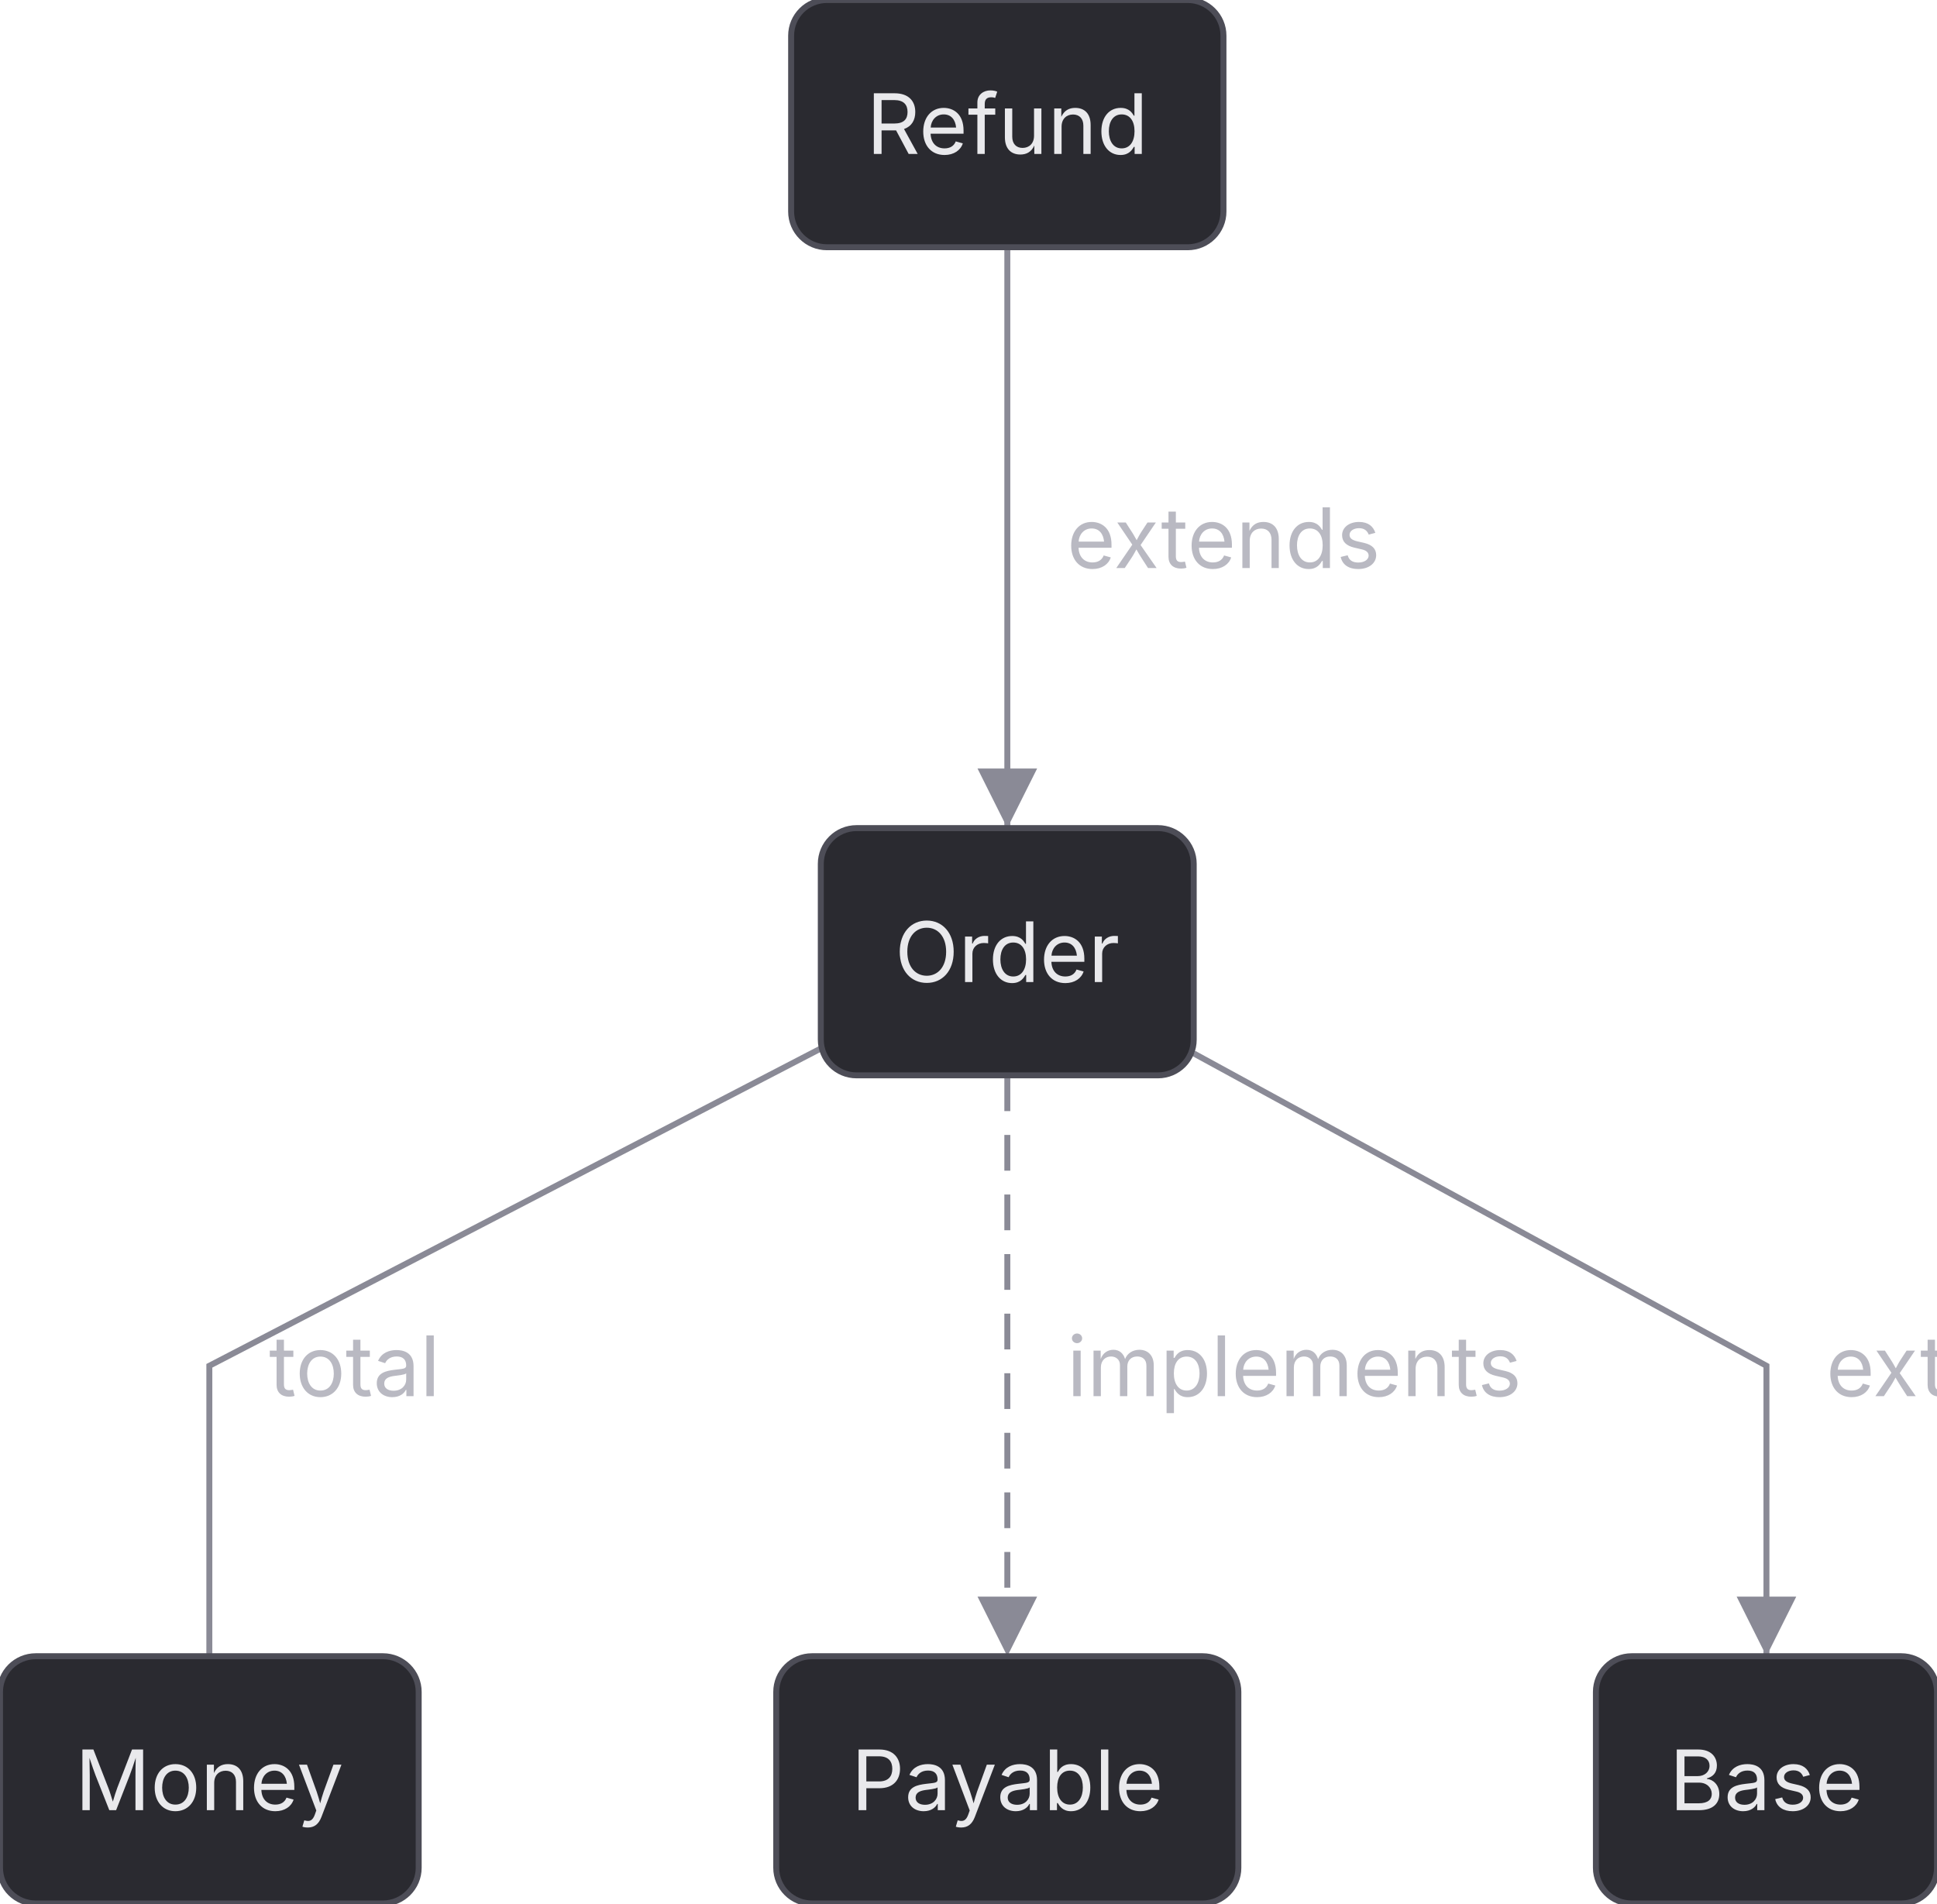
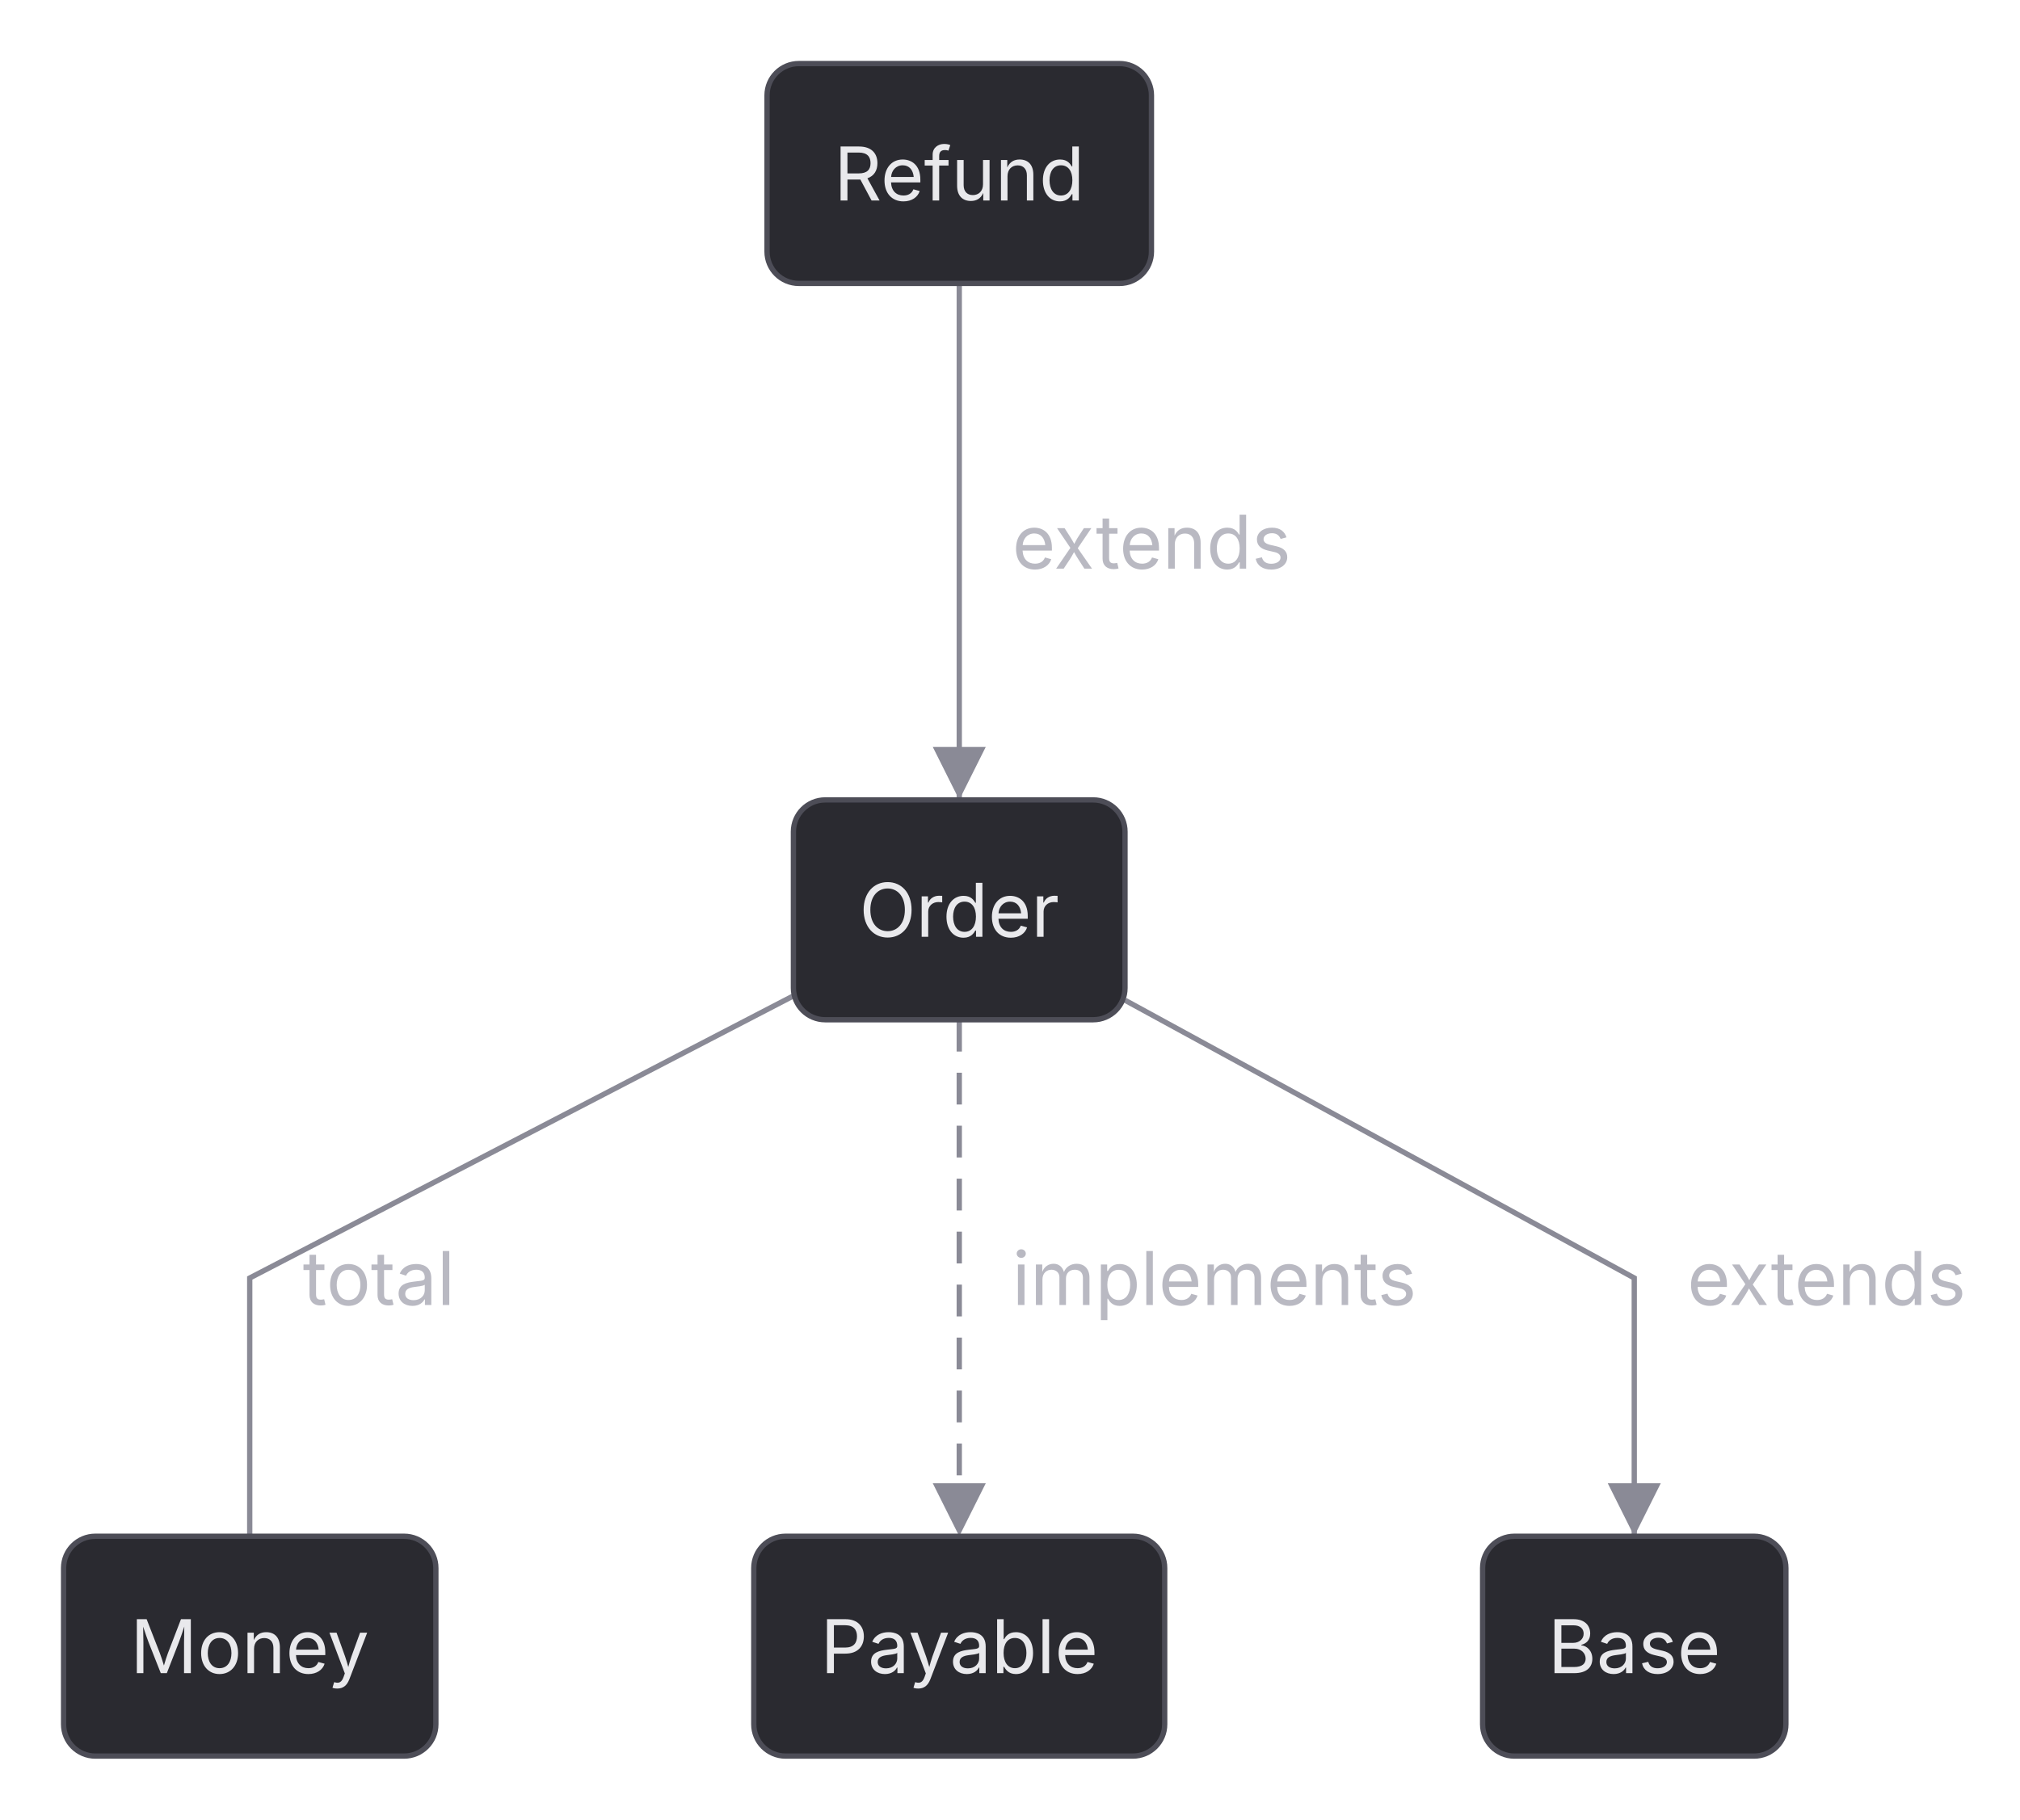
- <svg xmlns="http://www.w3.org/2000/svg" class="graphium" viewBox="0.00 0.00 325.05 319.50" width="325.05" height="319.50">
+ <svg xmlns="http://www.w3.org/2000/svg" class="graphium" viewBox="-12.00 -12.00 381.23 343.50" width="381.23" height="343.50">
  <style>
.bg{fill:rgba(27, 27, 27, 1.00)}
.node-fill{fill:rgba(42, 42, 48, 1.00)}
.node-stroke{stroke:rgba(77, 77, 87, 1.00);stroke-width:1.00}
.node-text{fill:rgba(233, 233, 236, 1.00)}
.edge-stroke{stroke:rgba(138, 138, 150, 1.00);stroke-width:1.00;fill:none}
.edge-text{fill:rgba(185, 185, 194, 1.00)}
.accent{fill:rgba(110, 168, 254, 1.00);stroke:rgba(110, 168, 254, 1.00)}
.emphasis-highlight{stroke:rgba(110, 168, 254, 1.00)}
.emphasis-highlight-text{fill:rgba(110, 168, 254, 1.00)}
.emphasis-muted{opacity:0.55}
.group-box{fill:rgba(42, 42, 48, 1.00);fill-opacity:0.12;stroke:rgba(77, 77, 87, 1.00);stroke-width:1.00;stroke-dasharray:8.00 5.00}
.group-label{fill:rgba(185, 185, 194, 1.00)}
.lane-band{fill:rgba(42, 42, 48, 1.00);fill-opacity:0.35;stroke:rgba(77, 77, 87, 1.00);stroke-width:1.00}
.lane-label{fill:rgba(185, 185, 194, 1.00)}
.lifeline{stroke:rgba(77, 77, 87, 1.00);stroke-width:1.00;stroke-dasharray:4.00 4.00;fill:none}
.stroke-dashed{stroke-dasharray:6.00 4.00}
.text{font-family:Inter, sans-serif}
.cardinality{fill:none;stroke:rgba(138, 138, 150, 1.00);stroke-width:1.00}
.arrow-normal{fill:rgba(138, 138, 150, 1.00)}
.arrow-highlight{fill:rgba(110, 168, 254, 1.00)}
.arrow-muted{fill:rgba(138, 138, 150, 1.00);opacity:0.55}
+ .row-badge{fill:rgba(185, 185, 194, 1.00)}
+ .row-note{fill:rgba(185, 185, 194, 1.00)}
+ .row-key{font-weight:600}
+ .row-nullable{opacity:0.75}
</style>
  <defs>
    <marker id="arrow-normal" viewBox="0.00 0.00 10.00 10.00" refX="10.00" refY="5.00" markerWidth="10.00" markerHeight="10.00" markerUnits="userSpaceOnUse" orient="auto">
      <path class="arrow-normal" d="M 0.00 0.00 L 10.00 5.00 L 0.00 10.00 Z" />
    </marker>
  </defs>
  <g class="layer-groups">
</g>
  <g class="layer-edges">
    <polyline id="m-Order-Base" class="edge-stroke" points="200.33,176.82 296.43,229.25 296.43,278.00" marker-end="url(#arrow-normal)" />
    <text class="edge-text text" x="332.73" y="229.25" font-size="14.00" text-anchor="middle" dominant-baseline="central">extends</text>
    <polyline id="m-Order-Money" class="edge-stroke" points="137.74,175.99 35.13,229.25 35.13,278.00" />
    <text class="edge-text text" x="59.50" y="229.25" font-size="14.00" text-anchor="middle" dominant-baseline="central">total</text>
    <polyline id="m-Order-Payable" class="edge-stroke stroke-dashed" points="169.04,180.50 169.04,229.25 169.04,278.00" marker-end="url(#arrow-normal)" />
    <text class="edge-text text" x="217.19" y="229.25" font-size="14.00" text-anchor="middle" dominant-baseline="central">implements</text>
    <polyline id="m-Refund-Order" class="edge-stroke" points="169.04,41.50 169.04,90.25 169.04,139.00" marker-end="url(#arrow-normal)" />
    <text class="edge-text text" x="205.34" y="90.25" font-size="14.00" text-anchor="middle" dominant-baseline="central">extends</text>
  </g>
  <g class="layer-nodes">
    <rect id="g-Base" class="node-fill node-stroke shape-rounded" x="267.81" y="278.00" width="57.24" height="41.50" rx="6.00" ry="6.00" />
    <text class="node-text text" x="296.43" y="298.75" font-size="14.00" text-anchor="middle" dominant-baseline="central">Base</text>
    <rect id="g-Money" class="node-fill node-stroke shape-rounded" x="0.00" y="278.00" width="70.26" height="41.50" rx="6.00" ry="6.00" />
    <text class="node-text text" x="35.13" y="298.75" font-size="14.00" text-anchor="middle" dominant-baseline="central">Money</text>
    <rect id="g-Order" class="node-fill node-stroke shape-rounded" x="137.74" y="139.00" width="62.58" height="41.50" rx="6.00" ry="6.00" />
    <text class="node-text text" x="169.04" y="159.75" font-size="14.00" text-anchor="middle" dominant-baseline="central">Order</text>
    <rect id="g-Payable" class="node-fill node-stroke shape-rounded" x="130.26" y="278.00" width="77.55" height="41.50" rx="6.00" ry="6.00" />
    <text class="node-text text" x="169.04" y="298.75" font-size="14.00" text-anchor="middle" dominant-baseline="central">Payable</text>
    <rect id="g-Refund" class="node-fill node-stroke shape-rounded" x="132.76" y="0.00" width="72.55" height="41.50" rx="6.00" ry="6.00" />
    <text class="node-text text" x="169.04" y="20.75" font-size="14.00" text-anchor="middle" dominant-baseline="central">Refund</text>
  </g>
</svg>
